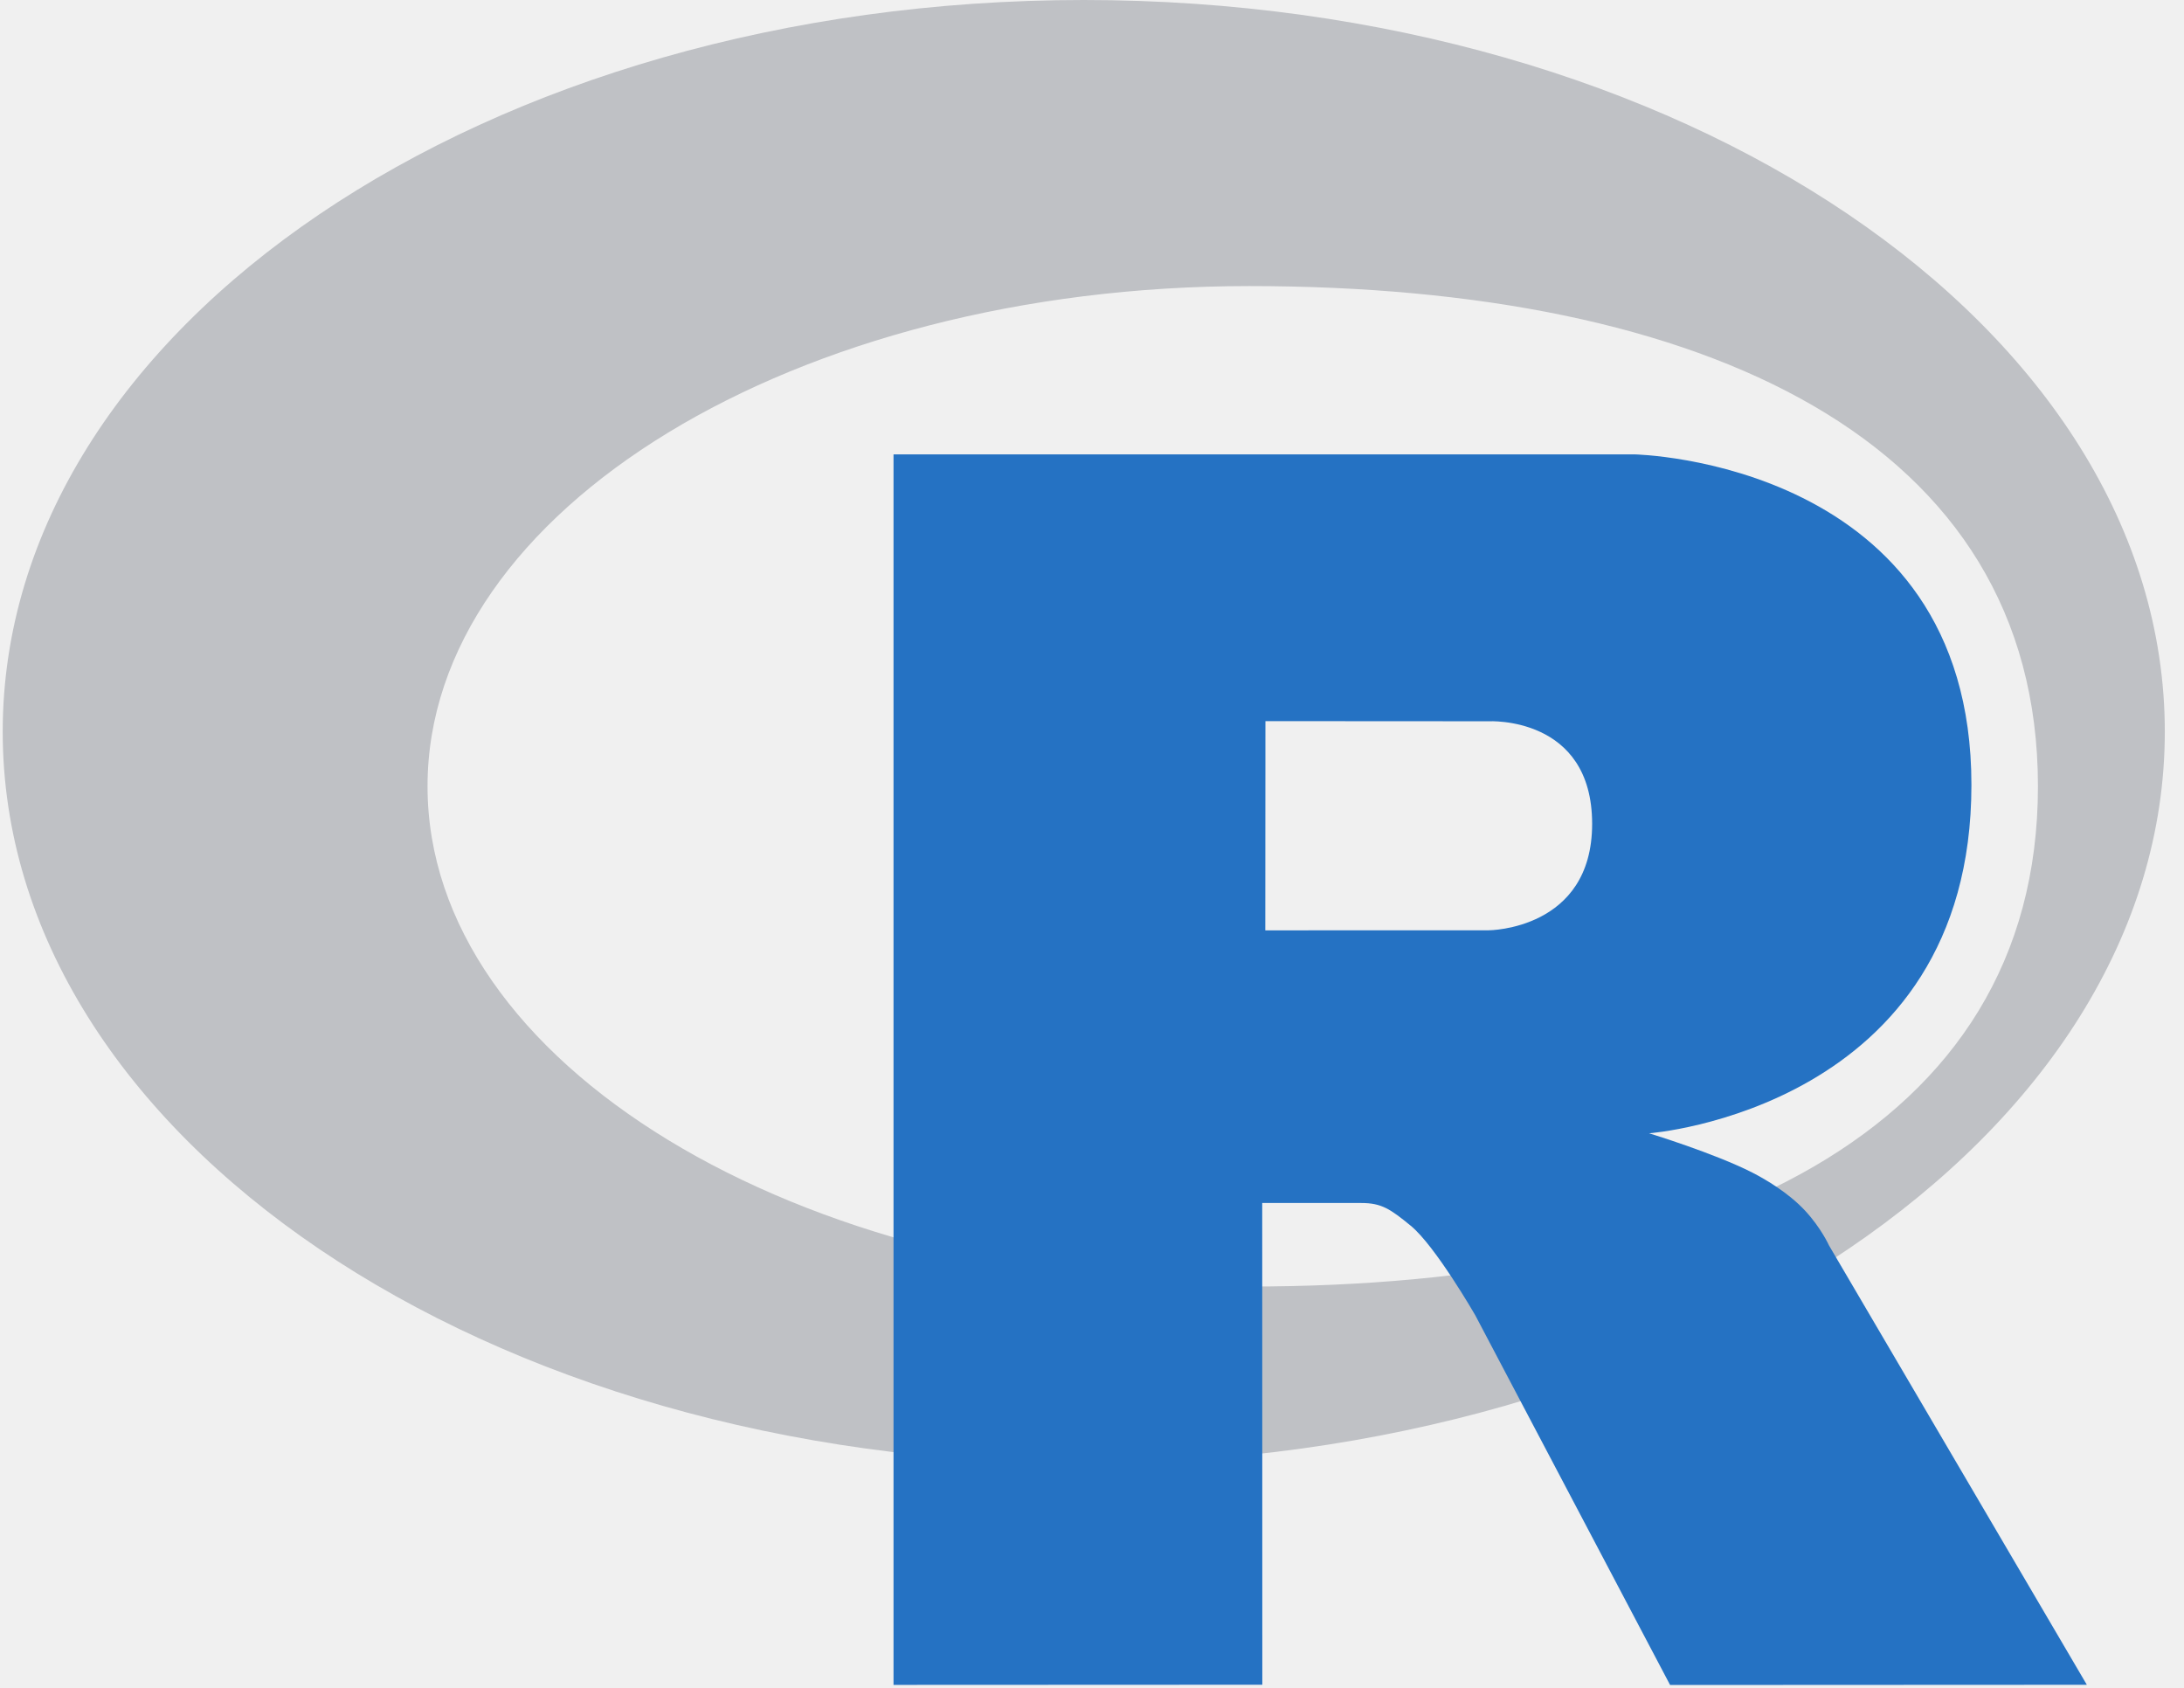
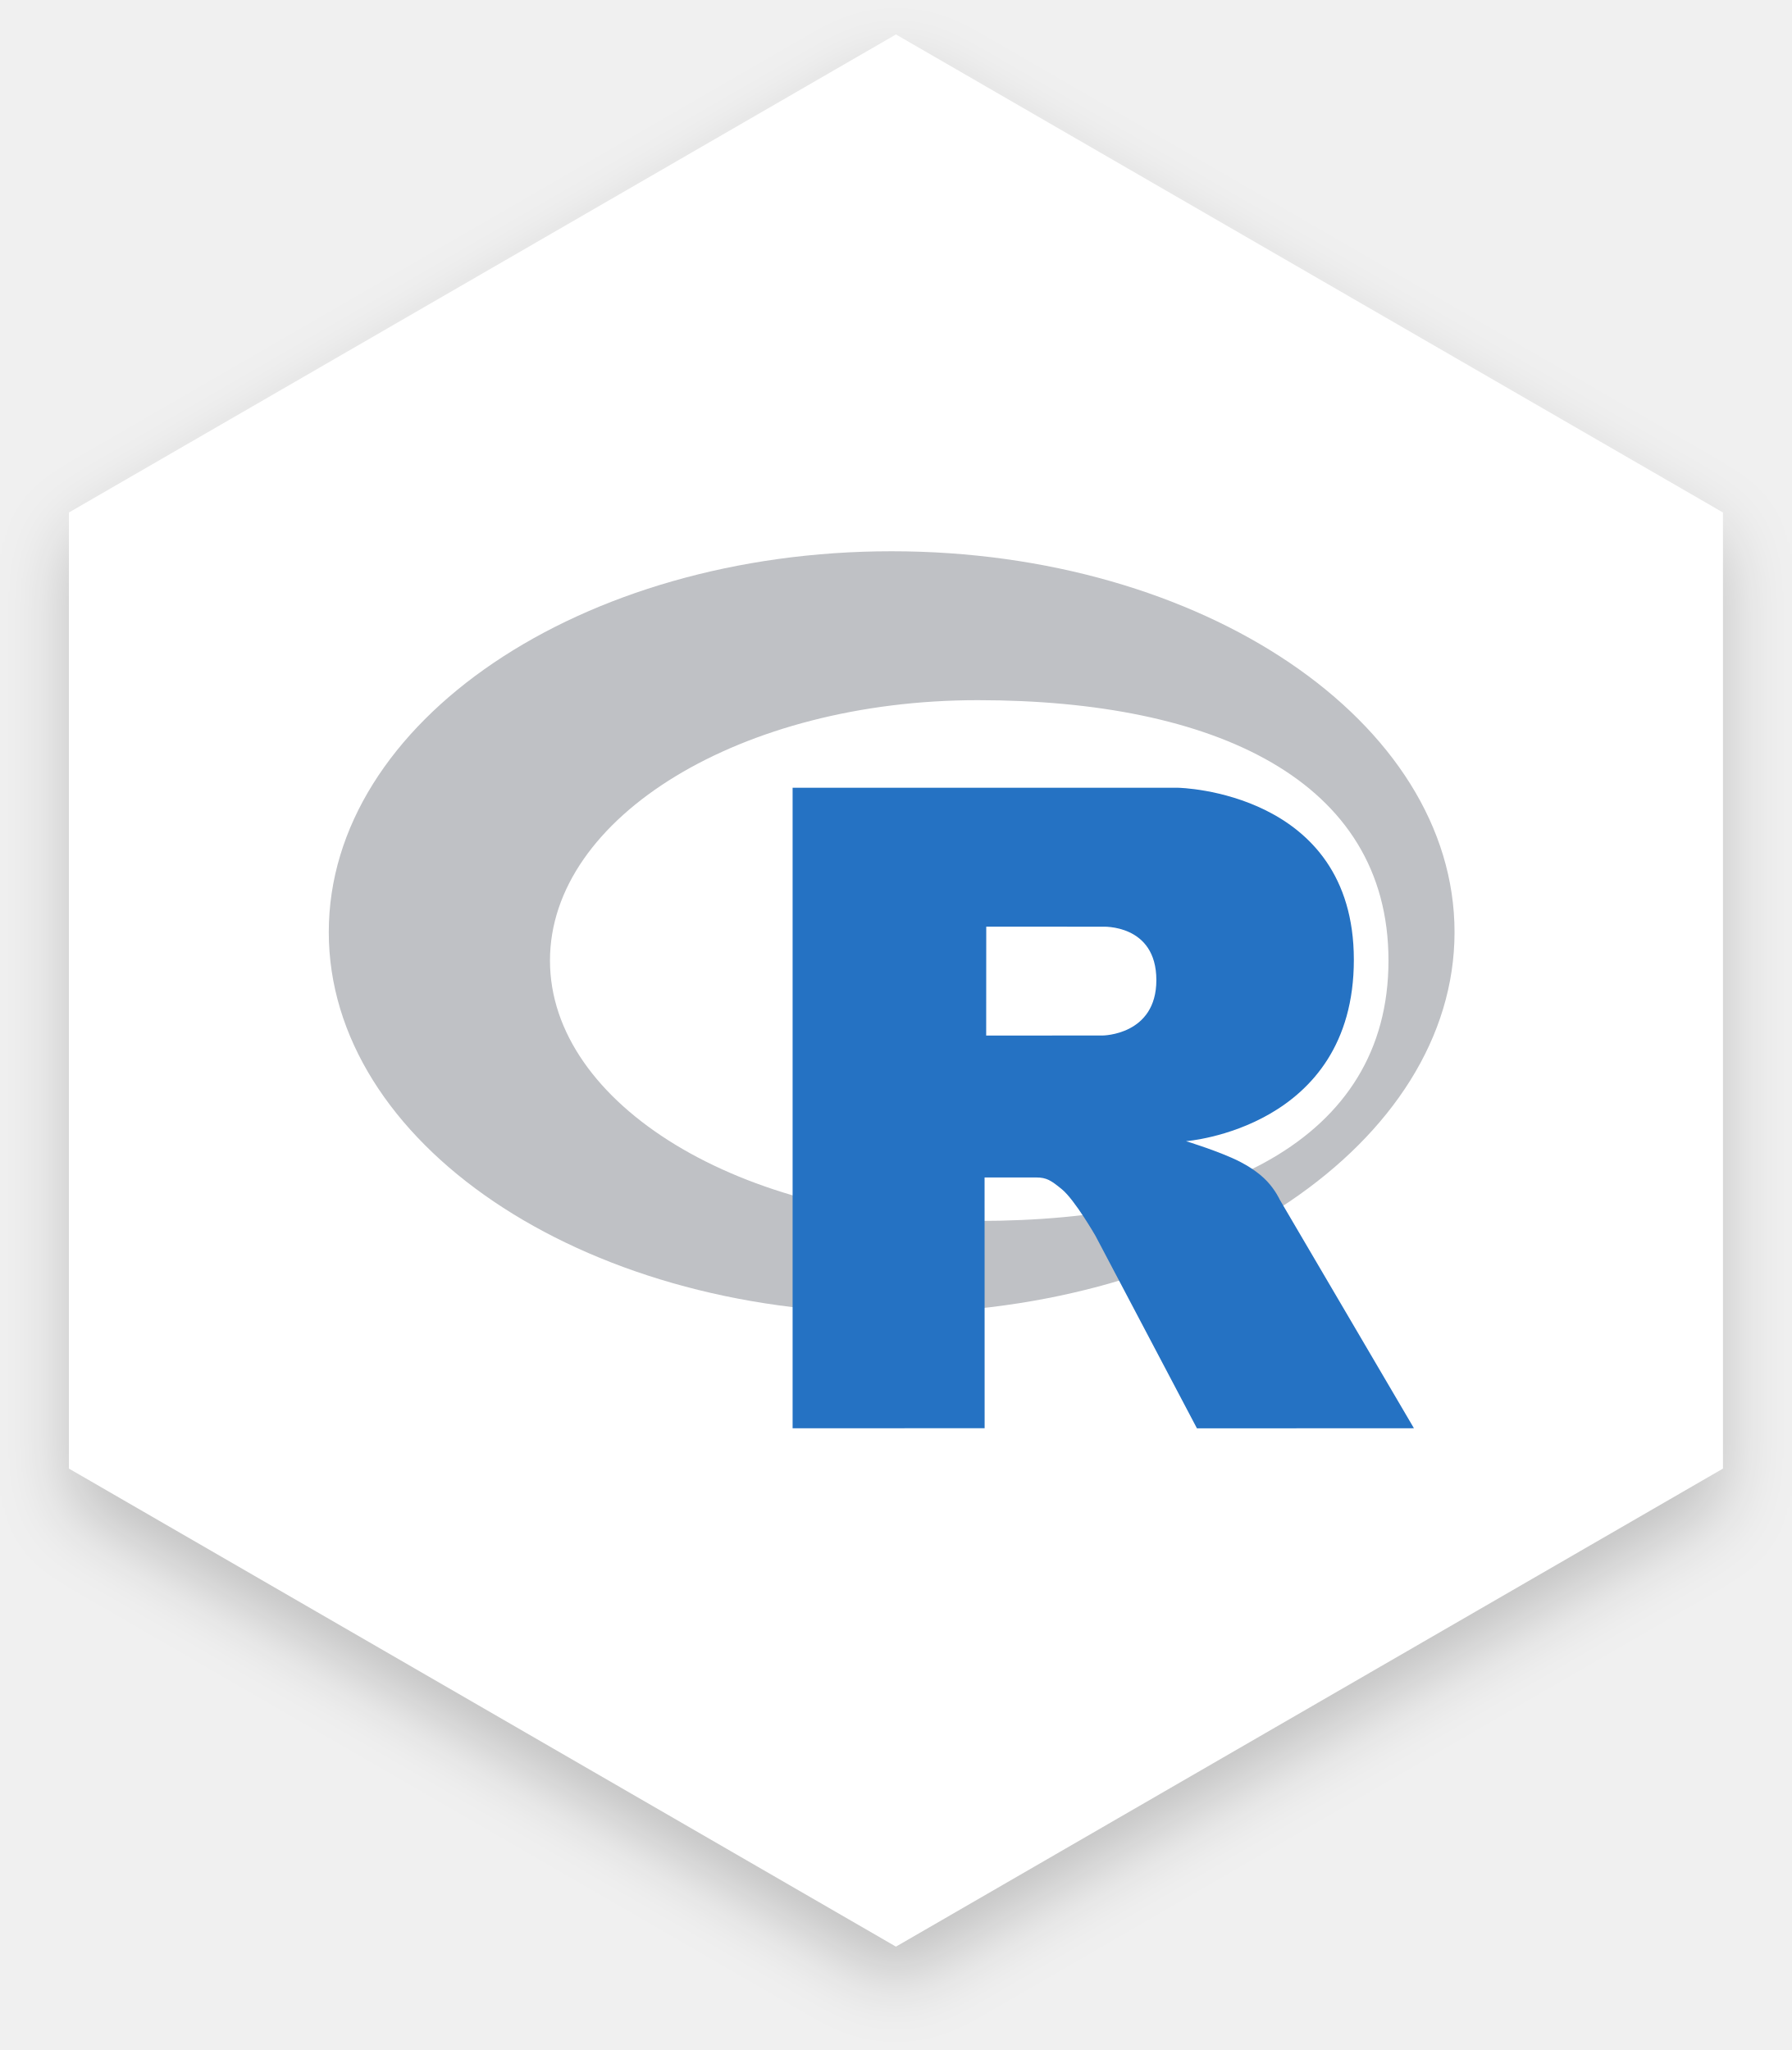
- <svg xmlns="http://www.w3.org/2000/svg" width="66px" height="51px" viewBox="0 0 66 51" version="1.1">
-   <defs />
+ <svg xmlns="http://www.w3.org/2000/svg" xmlns:xlink="http://www.w3.org/1999/xlink" width="104px" height="119px" viewBox="0 0 104 119" version="1.1">
+   <defs>
+     <polygon id="path-1" points="48 0 96 27.75 96 83.25 48 111 -2.35633735e-12 83.25 -2.38653541e-12 27.75" />
+     <filter x="-50%" y="-50%" width="200%" height="200%" filterUnits="objectBoundingBox" id="filter-2">
+       <feOffset dx="0" dy="2" in="SourceAlpha" result="shadowOffsetOuter1" />
+       <feGaussianBlur stdDeviation="2" in="shadowOffsetOuter1" result="shadowBlurOuter1" />
+       <feColorMatrix values="0 0 0 0 0   0 0 0 0 0   0 0 0 0 0  0 0 0 0.2 0" type="matrix" in="shadowBlurOuter1" />
+     </filter>
+   </defs>
  <g id="Page-1" stroke="none" stroke-width="1" fill="none" fill-rule="evenodd">
-     <g id="r" fill-rule="nonzero">
-       <g id="Shape">
-         <path d="M32.751,44.219 C14.709,44.219 0.082,34.32 0.082,22.109 C0.082,9.899 14.709,0 32.751,0 C50.794,0 65.42,9.899 65.42,22.109 C65.42,34.32 50.794,44.219 32.751,44.219 Z M37.752,8.644 C24.038,8.644 12.92,15.411 12.92,23.759 C12.92,32.107 24.038,38.874 37.752,38.874 C51.466,38.874 61.586,34.247 61.586,23.759 C61.586,13.274 51.466,8.644 37.752,8.644 Z" fill="#BFC1C5" />
-         <path d="M49.835,34.244 C49.835,34.244 51.813,34.847 52.961,35.434 C53.36,35.638 54.05,36.045 54.547,36.579 C55.034,37.102 55.272,37.632 55.272,37.632 L63.064,50.908 L50.47,50.914 L44.58,39.738 C44.58,39.738 43.374,37.644 42.632,37.037 C42.013,36.53 41.749,36.35 41.137,36.35 L38.144,36.35 L38.147,50.906 L27.002,50.911 L27.002,13.729 L49.382,13.729 C49.382,13.729 59.576,13.914 59.576,23.715 C59.576,33.515 49.835,34.244 49.835,34.244 Z M44.988,21.794 L38.241,21.79 L38.237,28.112 L44.988,28.11 C44.988,28.11 48.114,28.1 48.114,24.894 C48.114,21.623 44.988,21.794 44.988,21.794 Z" fill="#2572C3" />
+     <g id="DesktopHD_Round7_ClientGuides-Copy" transform="translate(-707, -1264)">
+       <g id="clients-copy" transform="translate(389, 1067)">
+         <g id="row1">
+           <g id="r" transform="translate(322, 199)">
+             <g id="Polygon">
+               <use fill="black" fill-opacity="1" filter="url(#filter-2)" xlink:href="#path-1" />
+               <use fill="#FFFFFF" fill-rule="evenodd" xlink:href="#path-1" />
+             </g>
+             <g transform="translate(15, 30)" id="Shape">
+               <path d="M32.751,44.219 C14.709,44.219 0.082,34.32 0.082,22.109 C0.082,9.899 14.709,0 32.751,0 C50.794,0 65.42,9.899 65.42,22.109 C65.42,34.32 50.794,44.219 32.751,44.219 L32.751,44.219 Z M37.752,8.644 C24.038,8.644 12.92,15.411 12.92,23.759 C12.92,32.107 24.038,38.874 37.752,38.874 C51.466,38.874 61.586,34.247 61.586,23.759 C61.586,13.274 51.466,8.644 37.752,8.644 L37.752,8.644 Z" fill="#BFC1C5" />
+               <path d="M49.835,34.244 C49.835,34.244 51.813,34.847 52.961,35.434 C53.36,35.638 54.05,36.045 54.547,36.579 C55.034,37.102 55.272,37.632 55.272,37.632 L63.064,50.908 L50.47,50.914 L44.58,39.738 C44.58,39.738 43.374,37.644 42.632,37.037 C42.013,36.53 41.749,36.35 41.137,36.35 L38.144,36.35 L38.147,50.906 L27.002,50.911 L27.002,13.729 L49.382,13.729 C49.382,13.729 59.576,13.914 59.576,23.715 C59.576,33.515 49.835,34.244 49.835,34.244 L49.835,34.244 Z M44.988,21.794 L38.241,21.79 L38.237,28.112 L44.988,28.11 C44.988,28.11 48.114,28.1 48.114,24.894 C48.114,21.623 44.988,21.794 44.988,21.794 L44.988,21.794 Z" fill="#2572C3" />
+             </g>
+           </g>
+         </g>
      </g>
    </g>
  </g>
</svg>
